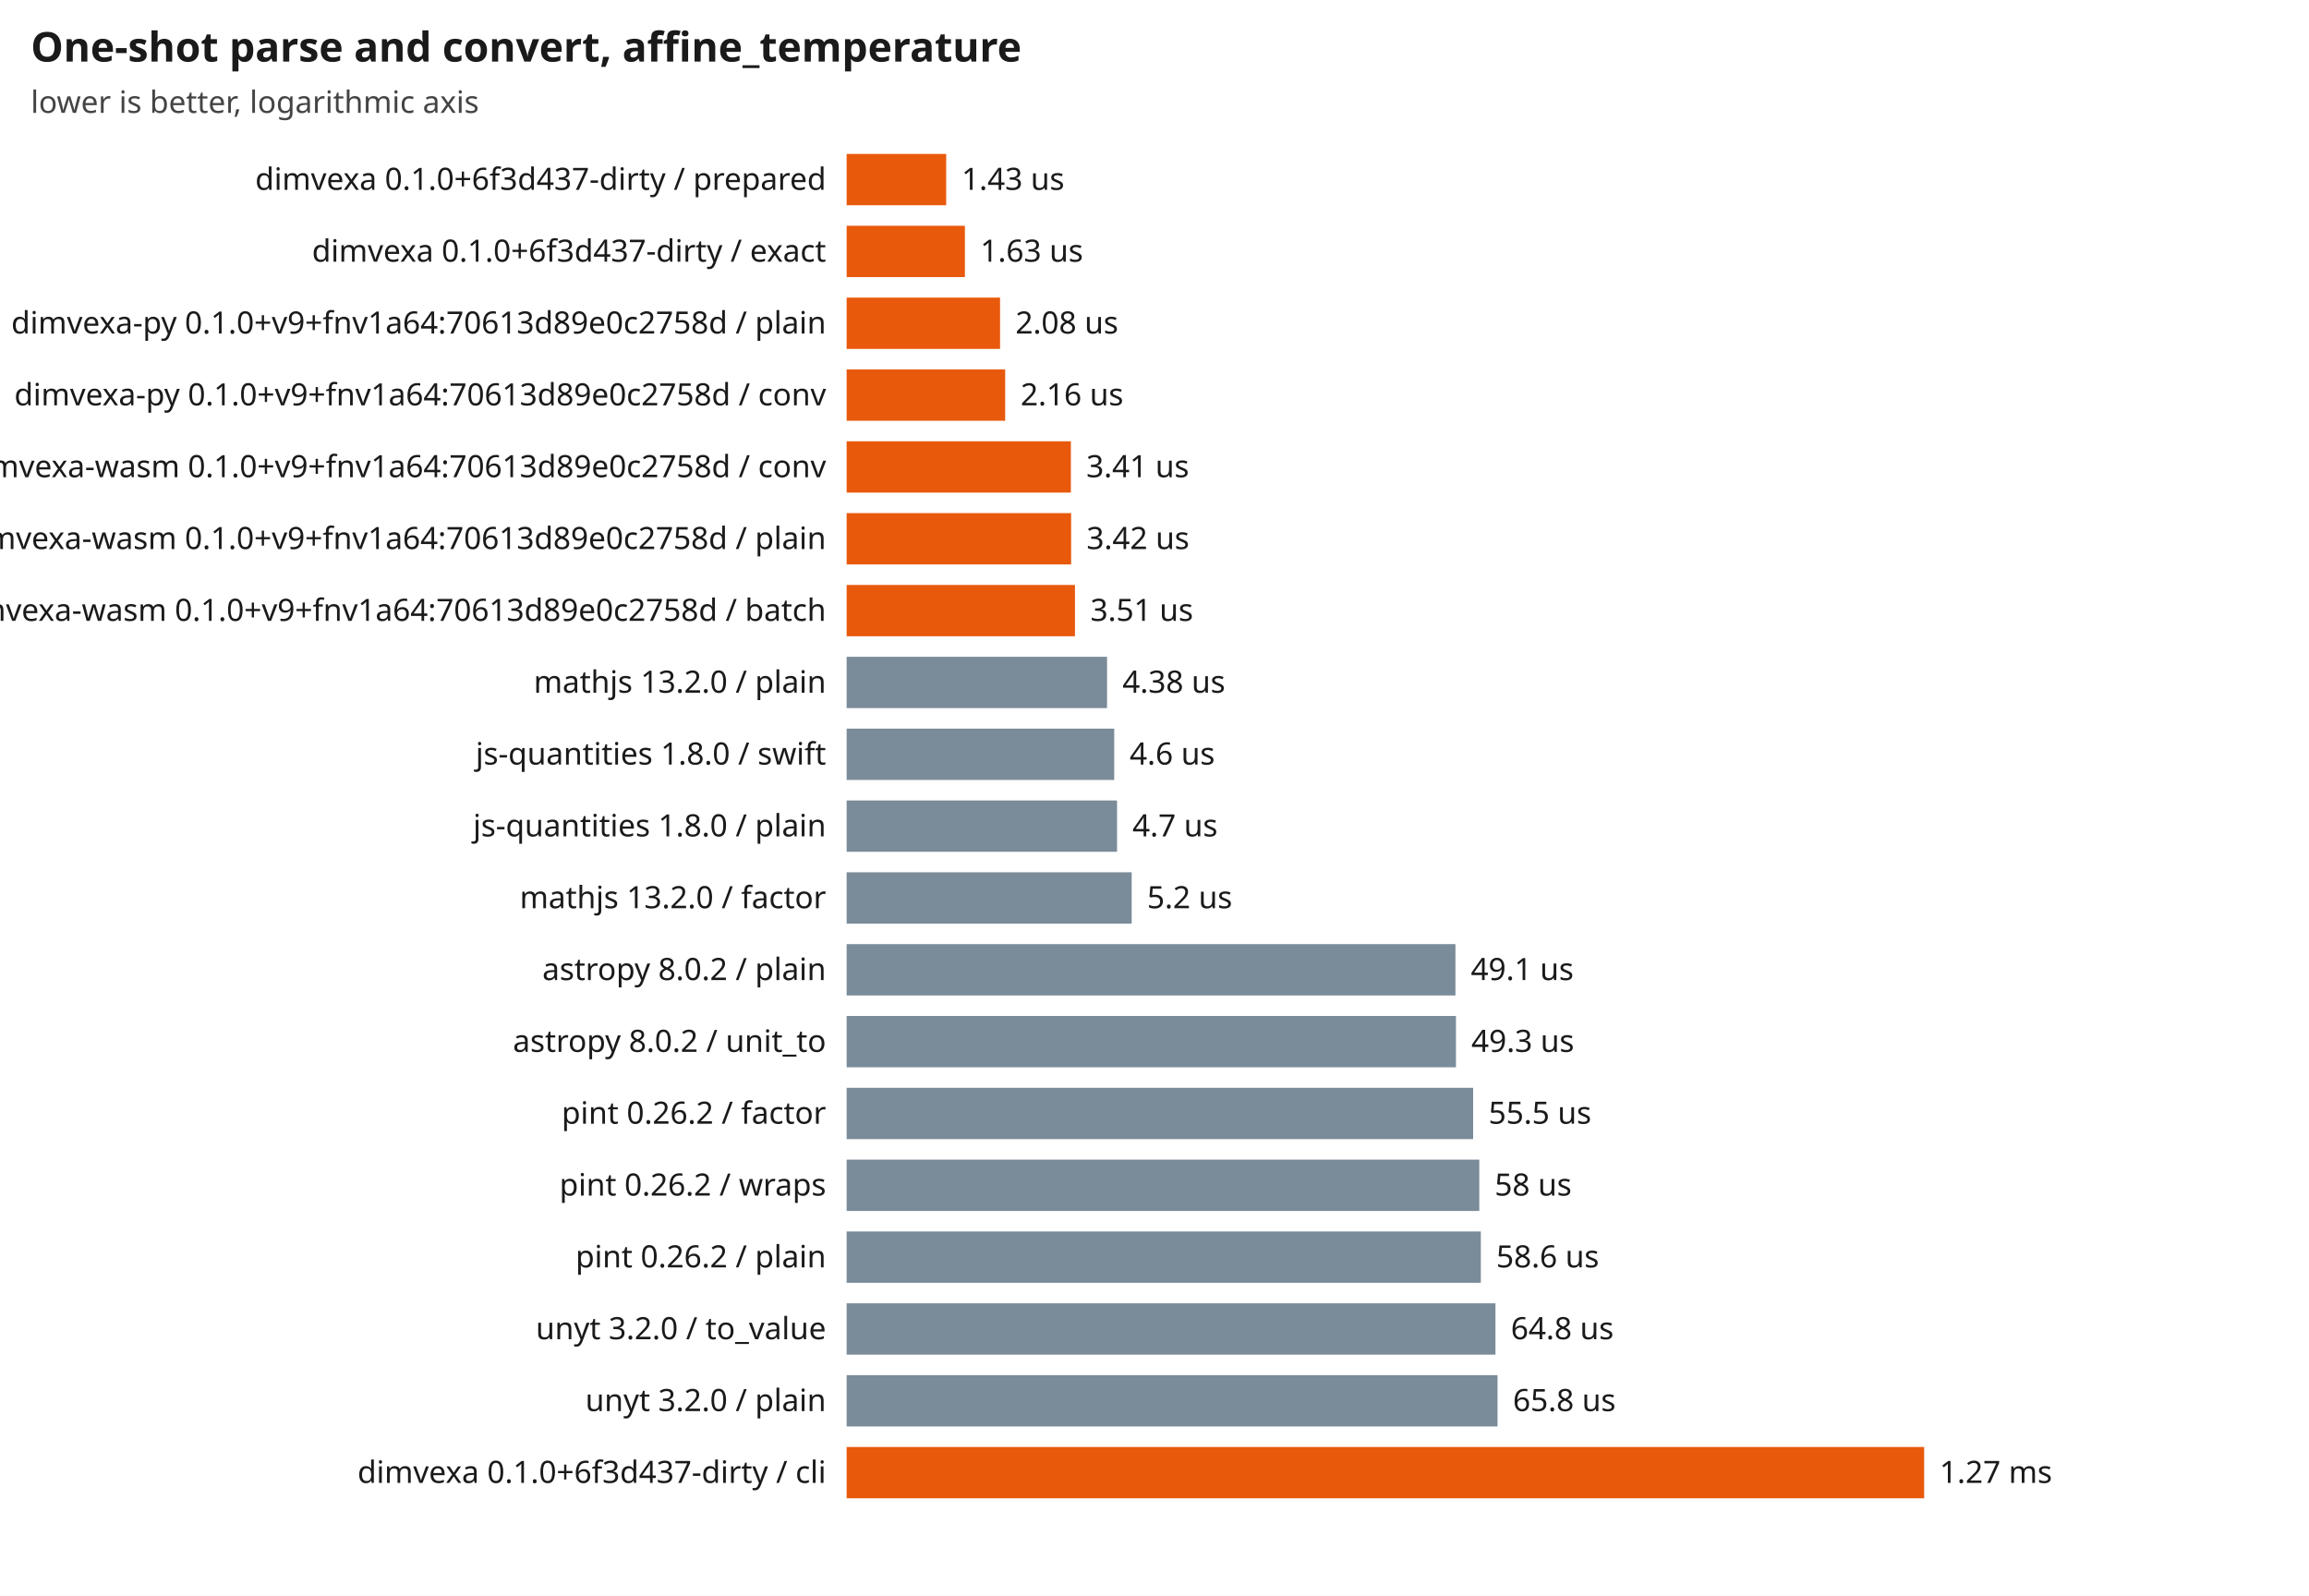
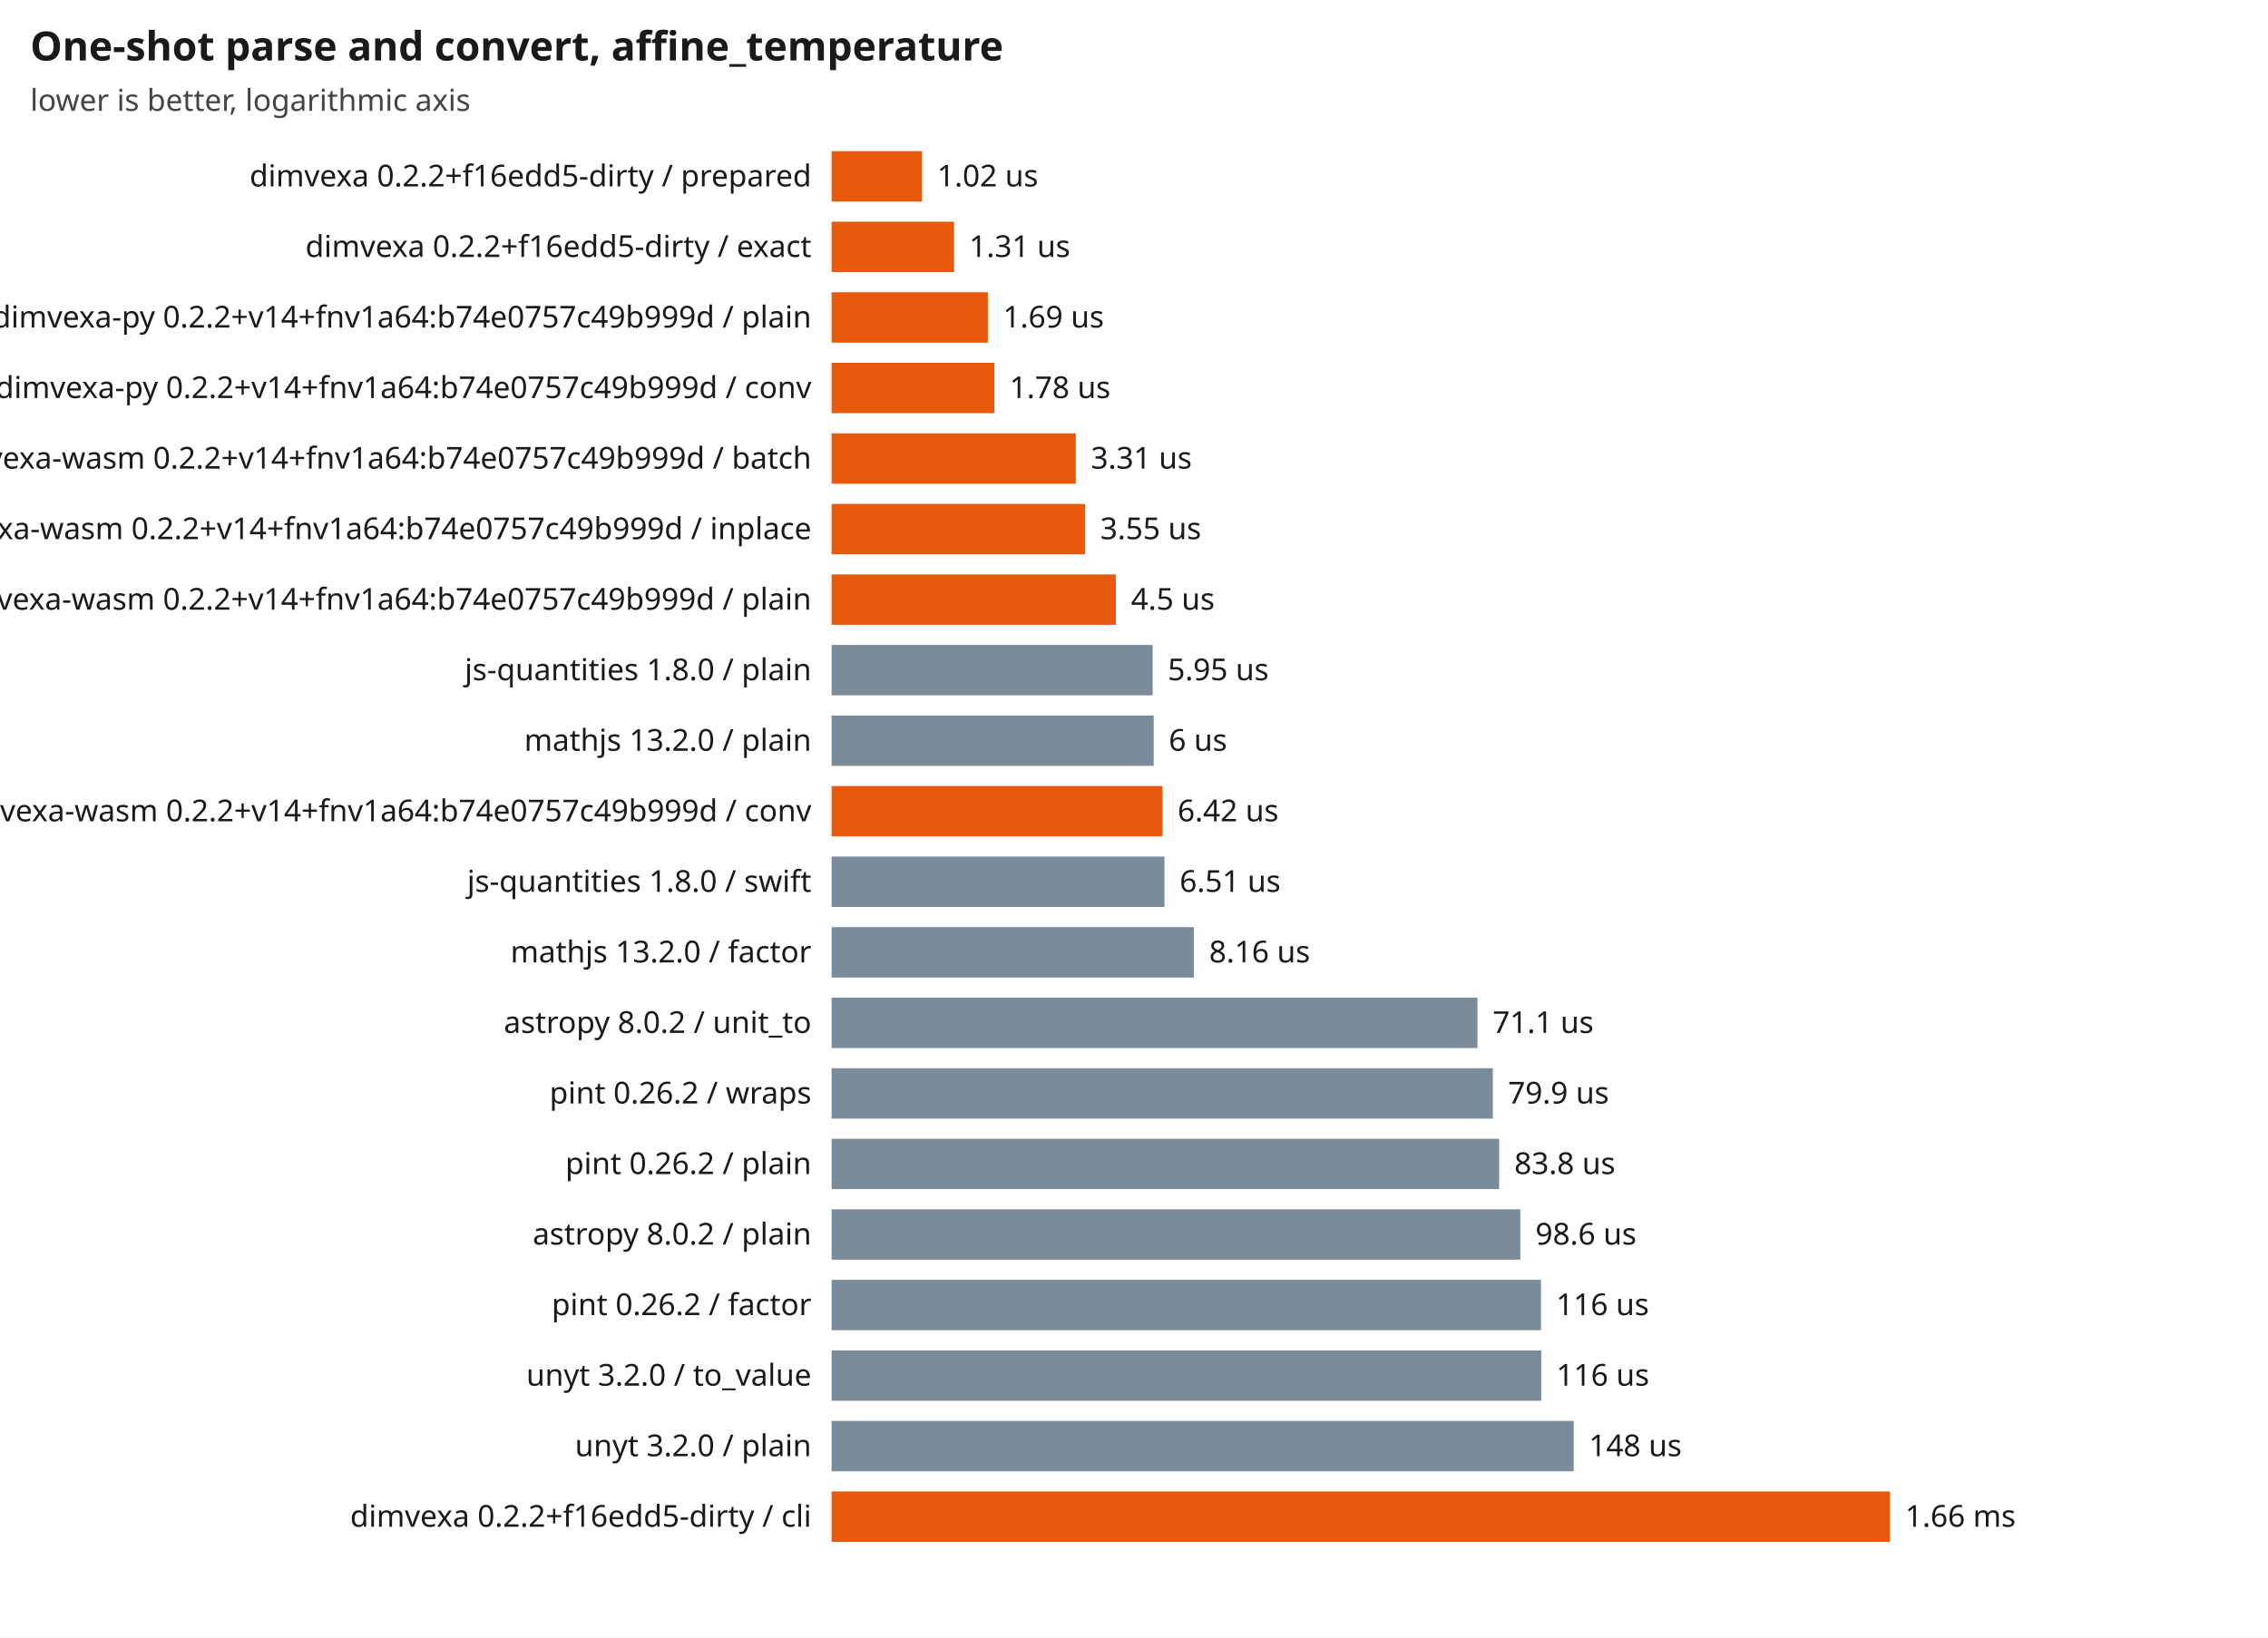
- <svg xmlns="http://www.w3.org/2000/svg" width="900" height="622" viewBox="0 0 900 622" role="img" aria-label="One-shot parse and convert, affine_temperature">
-   <rect width="900" height="622" fill="#ffffff" />
+ <svg xmlns="http://www.w3.org/2000/svg" width="900" height="650" viewBox="0 0 900 650" role="img" aria-label="One-shot parse and convert, affine_temperature">
+   <rect width="900" height="650" fill="#ffffff" />
  <text x="12" y="24" font-family="sans-serif" font-size="16" font-weight="bold" fill="#1a1a1a">One-shot parse and convert, affine_temperature</text>
  <text x="12" y="44" font-family="sans-serif" font-size="12" fill="#444444">lower is better, logarithmic axis</text>
-   <text x="322" y="74" text-anchor="end" font-family="sans-serif" font-size="12" fill="#1a1a1a">dimvexa 0.1.0+6f3d437-dirty / prepared</text>
-   <rect x="330" y="60" width="38.8" height="20" fill="#e8590c" />
-   <text x="374.8" y="74" font-family="sans-serif" font-size="12" fill="#1a1a1a">1.43 us</text>
-   <text x="322" y="102" text-anchor="end" font-family="sans-serif" font-size="12" fill="#1a1a1a">dimvexa 0.1.0+6f3d437-dirty / exact</text>
-   <rect x="330" y="88" width="46.1" height="20" fill="#e8590c" />
-   <text x="382.1" y="102" font-family="sans-serif" font-size="12" fill="#1a1a1a">1.63 us</text>
-   <text x="322" y="130" text-anchor="end" font-family="sans-serif" font-size="12" fill="#1a1a1a">dimvexa-py 0.1.0+v9+fnv1a64:70613d89e0c2758d / plain</text>
-   <rect x="330" y="116" width="59.8" height="20" fill="#e8590c" />
-   <text x="395.8" y="130" font-family="sans-serif" font-size="12" fill="#1a1a1a">2.08 us</text>
-   <text x="322" y="158" text-anchor="end" font-family="sans-serif" font-size="12" fill="#1a1a1a">dimvexa-py 0.1.0+v9+fnv1a64:70613d89e0c2758d / conv</text>
-   <rect x="330" y="144" width="61.8" height="20" fill="#e8590c" />
-   <text x="397.8" y="158" font-family="sans-serif" font-size="12" fill="#1a1a1a">2.16 us</text>
-   <text x="322" y="186" text-anchor="end" font-family="sans-serif" font-size="12" fill="#1a1a1a">dimvexa-wasm 0.1.0+v9+fnv1a64:70613d89e0c2758d / conv</text>
-   <rect x="330" y="172" width="87.4" height="20" fill="#e8590c" />
-   <text x="423.4" y="186" font-family="sans-serif" font-size="12" fill="#1a1a1a">3.41 us</text>
-   <text x="322" y="214" text-anchor="end" font-family="sans-serif" font-size="12" fill="#1a1a1a">dimvexa-wasm 0.1.0+v9+fnv1a64:70613d89e0c2758d / plain</text>
-   <rect x="330" y="200" width="87.5" height="20" fill="#e8590c" />
-   <text x="423.5" y="214" font-family="sans-serif" font-size="12" fill="#1a1a1a">3.42 us</text>
-   <text x="322" y="242" text-anchor="end" font-family="sans-serif" font-size="12" fill="#1a1a1a">dimvexa-wasm 0.1.0+v9+fnv1a64:70613d89e0c2758d / batch</text>
-   <rect x="330" y="228" width="89.0" height="20" fill="#e8590c" />
-   <text x="425.0" y="242" font-family="sans-serif" font-size="12" fill="#1a1a1a">3.51 us</text>
-   <text x="322" y="270" text-anchor="end" font-family="sans-serif" font-size="12" fill="#1a1a1a">mathjs 13.2.0 / plain</text>
-   <rect x="330" y="256" width="101.5" height="20" fill="#7a8b99" />
-   <text x="437.5" y="270" font-family="sans-serif" font-size="12" fill="#1a1a1a">4.38 us</text>
-   <text x="322" y="298" text-anchor="end" font-family="sans-serif" font-size="12" fill="#1a1a1a">js-quantities 1.8.0 / swift</text>
-   <rect x="330" y="284" width="104.3" height="20" fill="#7a8b99" />
-   <text x="440.3" y="298" font-family="sans-serif" font-size="12" fill="#1a1a1a">4.6 us</text>
-   <text x="322" y="326" text-anchor="end" font-family="sans-serif" font-size="12" fill="#1a1a1a">js-quantities 1.8.0 / plain</text>
-   <rect x="330" y="312" width="105.4" height="20" fill="#7a8b99" />
-   <text x="441.4" y="326" font-family="sans-serif" font-size="12" fill="#1a1a1a">4.7 us</text>
-   <text x="322" y="354" text-anchor="end" font-family="sans-serif" font-size="12" fill="#1a1a1a">mathjs 13.2.0 / factor</text>
-   <rect x="330" y="340" width="111.1" height="20" fill="#7a8b99" />
-   <text x="447.1" y="354" font-family="sans-serif" font-size="12" fill="#1a1a1a">5.2 us</text>
-   <text x="322" y="382" text-anchor="end" font-family="sans-serif" font-size="12" fill="#1a1a1a">astropy 8.0.2 / plain</text>
-   <rect x="330" y="368" width="237.3" height="20" fill="#7a8b99" />
-   <text x="573.3" y="382" font-family="sans-serif" font-size="12" fill="#1a1a1a">49.1 us</text>
+   <text x="322" y="74" text-anchor="end" font-family="sans-serif" font-size="12" fill="#1a1a1a">dimvexa 0.2.2+f16edd5-dirty / prepared</text>
+   <rect x="330" y="60" width="35.9" height="20" fill="#e8590c" />
+   <text x="371.9" y="74" font-family="sans-serif" font-size="12" fill="#1a1a1a">1.02 us</text>
+   <text x="322" y="102" text-anchor="end" font-family="sans-serif" font-size="12" fill="#1a1a1a">dimvexa 0.2.2+f16edd5-dirty / exact</text>
+   <rect x="330" y="88" width="48.6" height="20" fill="#e8590c" />
+   <text x="384.6" y="102" font-family="sans-serif" font-size="12" fill="#1a1a1a">1.31 us</text>
+   <text x="322" y="130" text-anchor="end" font-family="sans-serif" font-size="12" fill="#1a1a1a">dimvexa-py 0.2.2+v14+fnv1a64:b74e0757c49b999d / plain</text>
+   <rect x="330" y="116" width="62.0" height="20" fill="#e8590c" />
+   <text x="398.0" y="130" font-family="sans-serif" font-size="12" fill="#1a1a1a">1.69 us</text>
+   <text x="322" y="158" text-anchor="end" font-family="sans-serif" font-size="12" fill="#1a1a1a">dimvexa-py 0.2.2+v14+fnv1a64:b74e0757c49b999d / conv</text>
+   <rect x="330" y="144" width="64.6" height="20" fill="#e8590c" />
+   <text x="400.6" y="158" font-family="sans-serif" font-size="12" fill="#1a1a1a">1.78 us</text>
+   <text x="322" y="186" text-anchor="end" font-family="sans-serif" font-size="12" fill="#1a1a1a">dimvexa-wasm 0.2.2+v14+fnv1a64:b74e0757c49b999d / batch</text>
+   <rect x="330" y="172" width="96.9" height="20" fill="#e8590c" />
+   <text x="432.9" y="186" font-family="sans-serif" font-size="12" fill="#1a1a1a">3.31 us</text>
+   <text x="322" y="214" text-anchor="end" font-family="sans-serif" font-size="12" fill="#1a1a1a">dimvexa-wasm 0.2.2+v14+fnv1a64:b74e0757c49b999d / inplace</text>
+   <rect x="330" y="200" width="100.6" height="20" fill="#e8590c" />
+   <text x="436.6" y="214" font-family="sans-serif" font-size="12" fill="#1a1a1a">3.55 us</text>
+   <text x="322" y="242" text-anchor="end" font-family="sans-serif" font-size="12" fill="#1a1a1a">dimvexa-wasm 0.2.2+v14+fnv1a64:b74e0757c49b999d / plain</text>
+   <rect x="330" y="228" width="112.8" height="20" fill="#e8590c" />
+   <text x="448.8" y="242" font-family="sans-serif" font-size="12" fill="#1a1a1a">4.5 us</text>
+   <text x="322" y="270" text-anchor="end" font-family="sans-serif" font-size="12" fill="#1a1a1a">js-quantities 1.8.0 / plain</text>
+   <rect x="330" y="256" width="127.4" height="20" fill="#7a8b99" />
+   <text x="463.4" y="270" font-family="sans-serif" font-size="12" fill="#1a1a1a">5.95 us</text>
+   <text x="322" y="298" text-anchor="end" font-family="sans-serif" font-size="12" fill="#1a1a1a">mathjs 13.2.0 / plain</text>
+   <rect x="330" y="284" width="127.8" height="20" fill="#7a8b99" />
+   <text x="463.8" y="298" font-family="sans-serif" font-size="12" fill="#1a1a1a">6 us</text>
+   <text x="322" y="326" text-anchor="end" font-family="sans-serif" font-size="12" fill="#1a1a1a">dimvexa-wasm 0.2.2+v14+fnv1a64:b74e0757c49b999d / conv</text>
+   <rect x="330" y="312" width="131.3" height="20" fill="#e8590c" />
+   <text x="467.3" y="326" font-family="sans-serif" font-size="12" fill="#1a1a1a">6.42 us</text>
+   <text x="322" y="354" text-anchor="end" font-family="sans-serif" font-size="12" fill="#1a1a1a">js-quantities 1.8.0 / swift</text>
+   <rect x="330" y="340" width="132.1" height="20" fill="#7a8b99" />
+   <text x="468.1" y="354" font-family="sans-serif" font-size="12" fill="#1a1a1a">6.51 us</text>
+   <text x="322" y="382" text-anchor="end" font-family="sans-serif" font-size="12" fill="#1a1a1a">mathjs 13.2.0 / factor</text>
+   <rect x="330" y="368" width="143.8" height="20" fill="#7a8b99" />
+   <text x="479.8" y="382" font-family="sans-serif" font-size="12" fill="#1a1a1a">8.16 us</text>
  <text x="322" y="410" text-anchor="end" font-family="sans-serif" font-size="12" fill="#1a1a1a">astropy 8.0.2 / unit_to</text>
-   <rect x="330" y="396" width="237.5" height="20" fill="#7a8b99" />
-   <text x="573.5" y="410" font-family="sans-serif" font-size="12" fill="#1a1a1a">49.3 us</text>
-   <text x="322" y="438" text-anchor="end" font-family="sans-serif" font-size="12" fill="#1a1a1a">pint 0.26.2 / factor</text>
-   <rect x="330" y="424" width="244.2" height="20" fill="#7a8b99" />
-   <text x="580.2" y="438" font-family="sans-serif" font-size="12" fill="#1a1a1a">55.5 us</text>
-   <text x="322" y="466" text-anchor="end" font-family="sans-serif" font-size="12" fill="#1a1a1a">pint 0.26.2 / wraps</text>
-   <rect x="330" y="452" width="246.6" height="20" fill="#7a8b99" />
-   <text x="582.6" y="466" font-family="sans-serif" font-size="12" fill="#1a1a1a">58 us</text>
-   <text x="322" y="494" text-anchor="end" font-family="sans-serif" font-size="12" fill="#1a1a1a">pint 0.26.2 / plain</text>
-   <rect x="330" y="480" width="247.2" height="20" fill="#7a8b99" />
-   <text x="583.2" y="494" font-family="sans-serif" font-size="12" fill="#1a1a1a">58.6 us</text>
-   <text x="322" y="522" text-anchor="end" font-family="sans-serif" font-size="12" fill="#1a1a1a">unyt 3.2.0 / to_value</text>
-   <rect x="330" y="508" width="252.9" height="20" fill="#7a8b99" />
-   <text x="588.9" y="522" font-family="sans-serif" font-size="12" fill="#1a1a1a">64.8 us</text>
-   <text x="322" y="550" text-anchor="end" font-family="sans-serif" font-size="12" fill="#1a1a1a">unyt 3.2.0 / plain</text>
-   <rect x="330" y="536" width="253.7" height="20" fill="#7a8b99" />
-   <text x="589.7" y="550" font-family="sans-serif" font-size="12" fill="#1a1a1a">65.8 us</text>
-   <text x="322" y="578" text-anchor="end" font-family="sans-serif" font-size="12" fill="#1a1a1a">dimvexa 0.1.0+6f3d437-dirty / cli</text>
-   <rect x="330" y="564" width="420.0" height="20" fill="#e8590c" />
-   <text x="756.0" y="578" font-family="sans-serif" font-size="12" fill="#1a1a1a">1.27 ms</text>
+   <rect x="330" y="396" width="256.3" height="20" fill="#7a8b99" />
+   <text x="592.3" y="410" font-family="sans-serif" font-size="12" fill="#1a1a1a">71.1 us</text>
+   <text x="322" y="438" text-anchor="end" font-family="sans-serif" font-size="12" fill="#1a1a1a">pint 0.26.2 / wraps</text>
+   <rect x="330" y="424" width="262.4" height="20" fill="#7a8b99" />
+   <text x="598.4" y="438" font-family="sans-serif" font-size="12" fill="#1a1a1a">79.9 us</text>
+   <text x="322" y="466" text-anchor="end" font-family="sans-serif" font-size="12" fill="#1a1a1a">pint 0.26.2 / plain</text>
+   <rect x="330" y="452" width="264.9" height="20" fill="#7a8b99" />
+   <text x="600.9" y="466" font-family="sans-serif" font-size="12" fill="#1a1a1a">83.8 us</text>
+   <text x="322" y="494" text-anchor="end" font-family="sans-serif" font-size="12" fill="#1a1a1a">astropy 8.0.2 / plain</text>
+   <rect x="330" y="480" width="273.3" height="20" fill="#7a8b99" />
+   <text x="609.3" y="494" font-family="sans-serif" font-size="12" fill="#1a1a1a">98.6 us</text>
+   <text x="322" y="522" text-anchor="end" font-family="sans-serif" font-size="12" fill="#1a1a1a">pint 0.26.2 / factor</text>
+   <rect x="330" y="508" width="281.5" height="20" fill="#7a8b99" />
+   <text x="617.5" y="522" font-family="sans-serif" font-size="12" fill="#1a1a1a">116 us</text>
+   <text x="322" y="550" text-anchor="end" font-family="sans-serif" font-size="12" fill="#1a1a1a">unyt 3.2.0 / to_value</text>
+   <rect x="330" y="536" width="281.6" height="20" fill="#7a8b99" />
+   <text x="617.6" y="550" font-family="sans-serif" font-size="12" fill="#1a1a1a">116 us</text>
+   <text x="322" y="578" text-anchor="end" font-family="sans-serif" font-size="12" fill="#1a1a1a">unyt 3.2.0 / plain</text>
+   <rect x="330" y="564" width="294.5" height="20" fill="#7a8b99" />
+   <text x="630.5" y="578" font-family="sans-serif" font-size="12" fill="#1a1a1a">148 us</text>
+   <text x="322" y="606" text-anchor="end" font-family="sans-serif" font-size="12" fill="#1a1a1a">dimvexa 0.2.2+f16edd5-dirty / cli</text>
+   <rect x="330" y="592" width="420.0" height="20" fill="#e8590c" />
+   <text x="756.0" y="606" font-family="sans-serif" font-size="12" fill="#1a1a1a">1.66 ms</text>
</svg>
